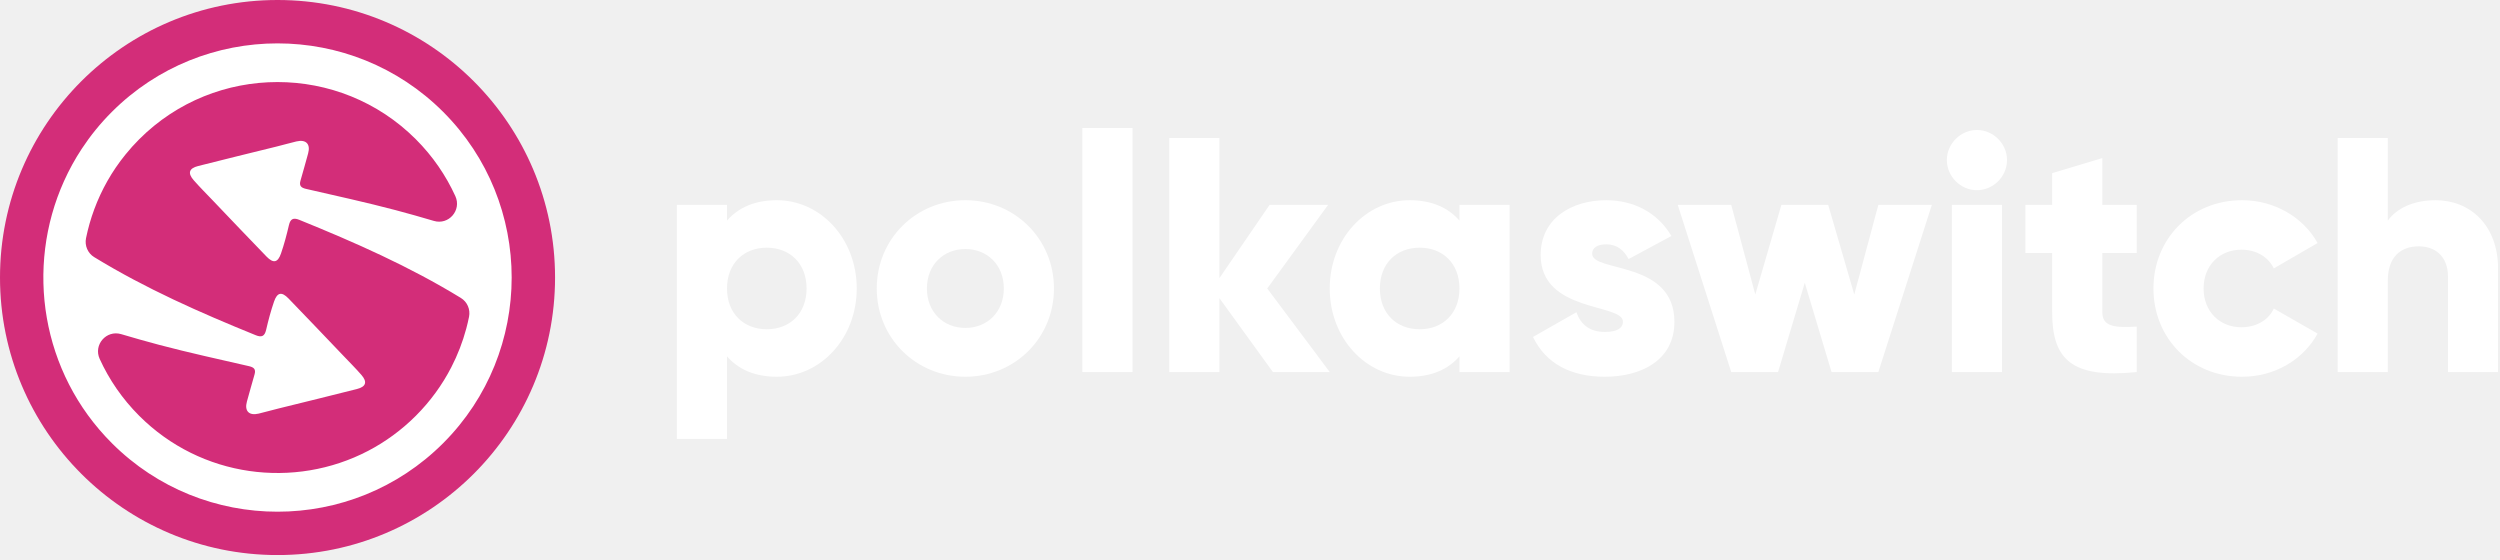
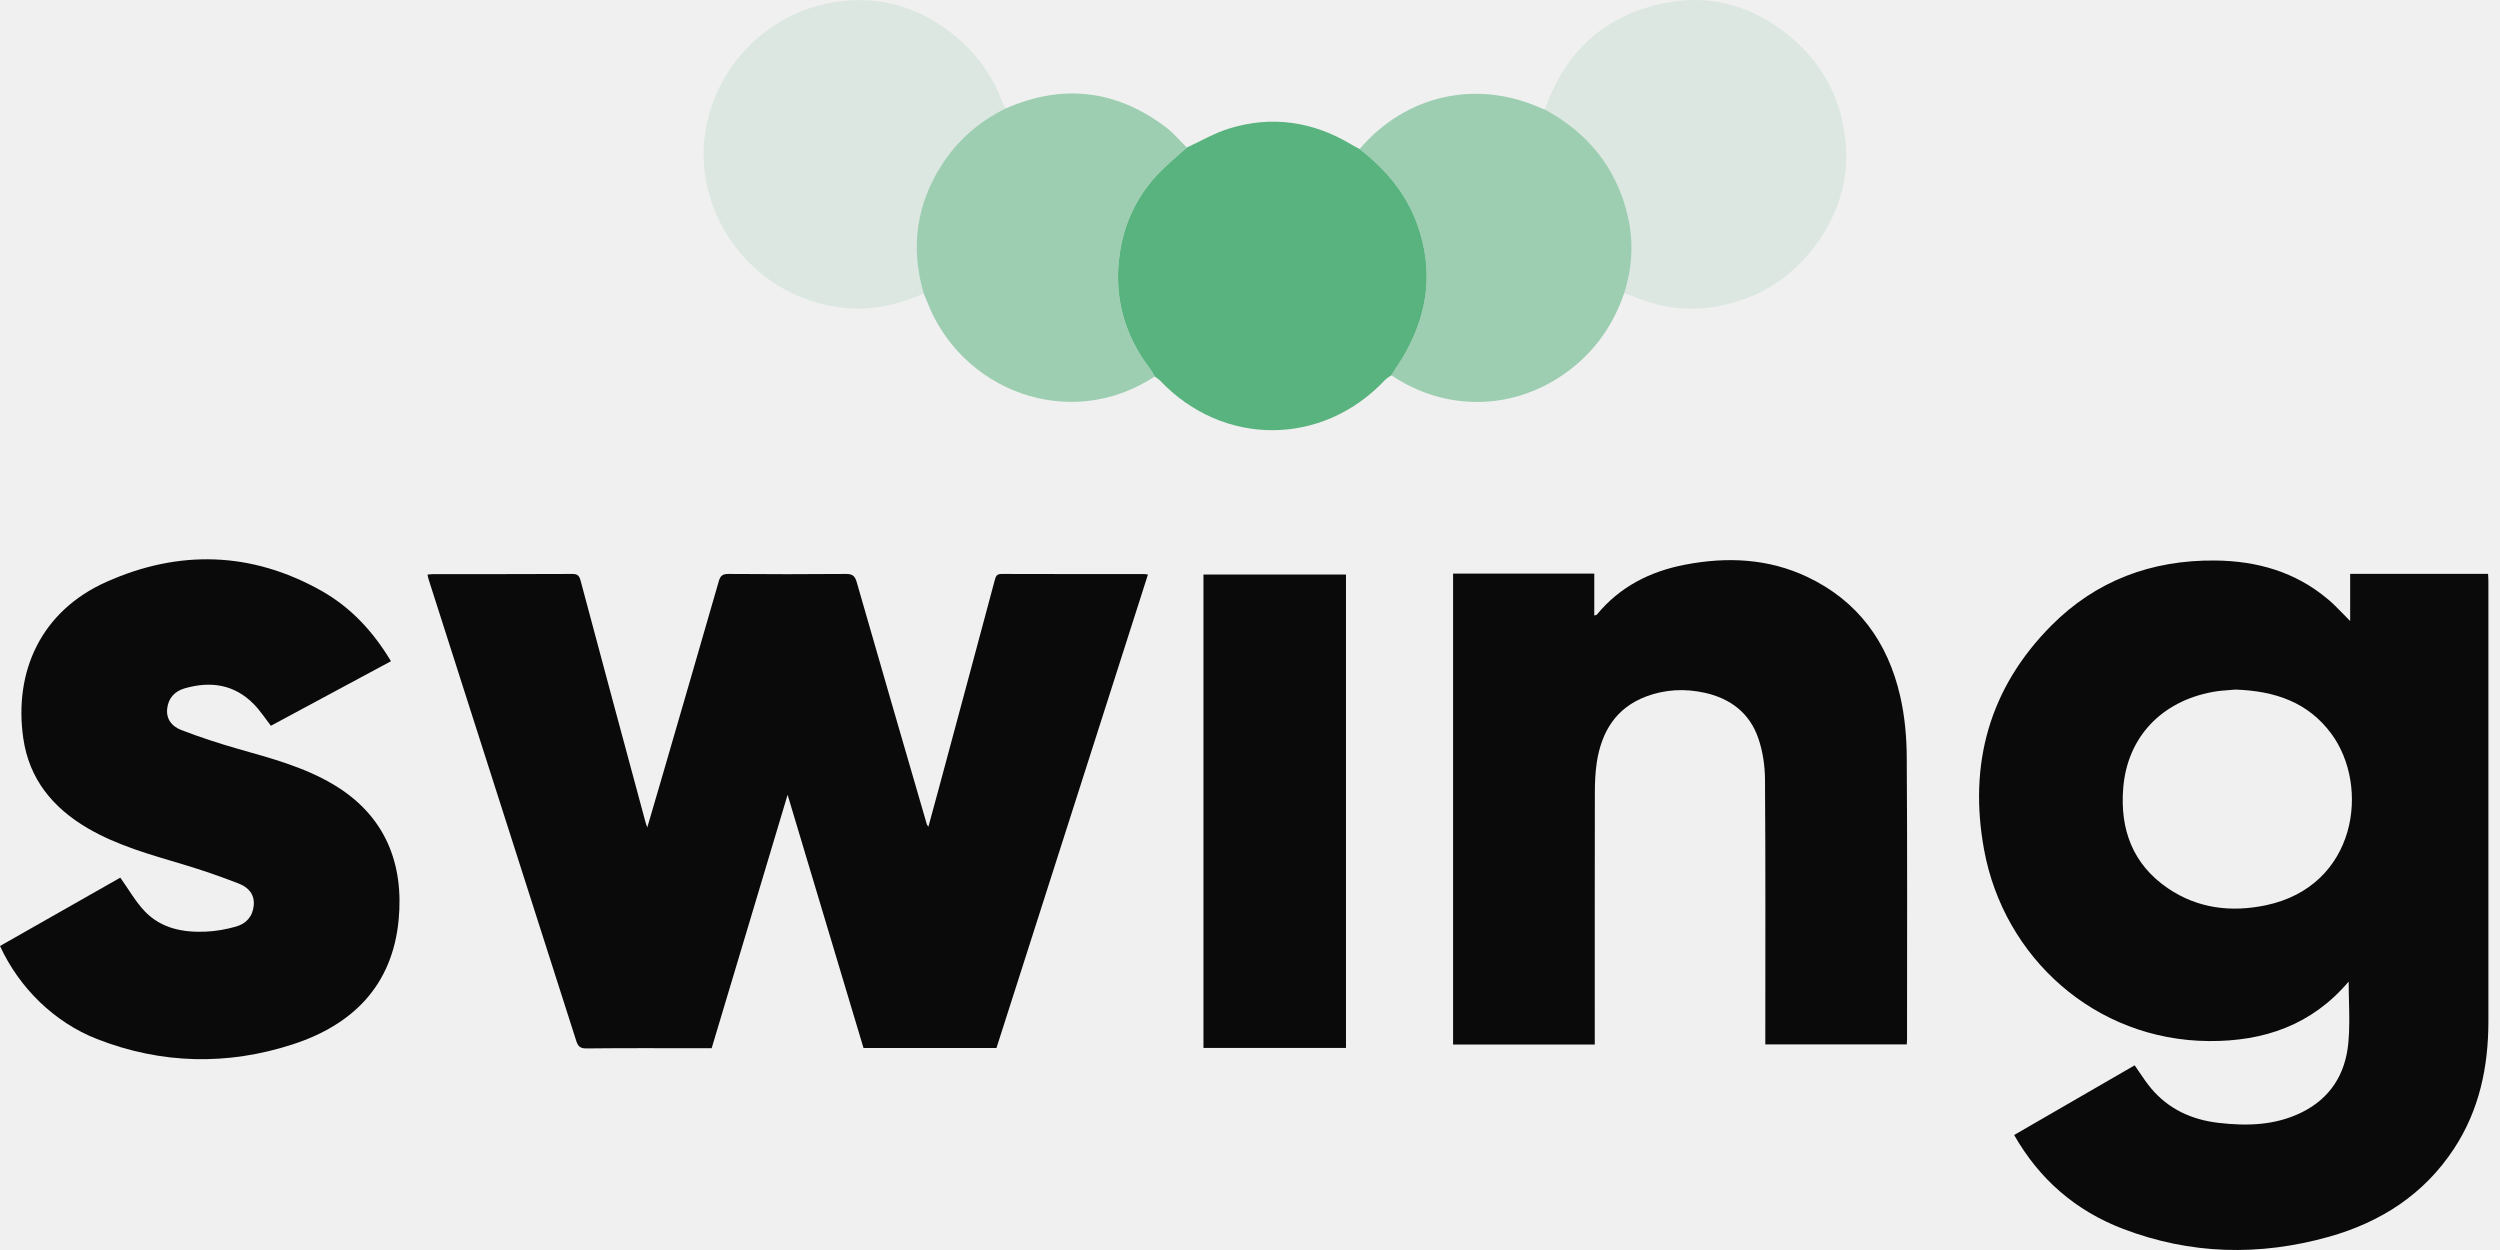
- <svg xmlns="http://www.w3.org/2000/svg" xmlns:xlink="http://www.w3.org/1999/xlink" width="344px" height="77px" viewBox="0 0 344 77">
-   <defs>
-     <polygon id="path-1" points="0 76.376 343.744 76.376 343.744 0.001 0 0.001" />
-   </defs>
-   <g id="Matcha-Clone" stroke="none" stroke-width="1" fill="none" fill-rule="evenodd">
-     <g id="Bitmodern_App_Epxloration_03-Copy-9" transform="translate(-634, -1606)">
-       <g id="Group-17" transform="translate(634, 1606)">
-         <path d="M110.985,39.694 C110.985,36.243 108.685,34.081 105.51,34.081 C102.336,34.081 100.036,36.243 100.036,39.694 C100.036,43.144 102.336,45.306 105.51,45.306 C108.685,45.306 110.985,43.144 110.985,39.694 M117.886,39.694 C117.886,46.548 112.917,51.84 106.89,51.84 C103.808,51.84 101.554,50.781 100.036,49.033 L100.036,60.396 L93.135,60.396 L93.135,28.192 L100.036,28.192 L100.036,30.354 C101.554,28.606 103.808,27.548 106.89,27.548 C112.917,27.548 117.886,32.839 117.886,39.694" id="Fill-1" fill="#FFFFFF" />
-         <path d="M138.125,39.694 C138.125,36.427 135.825,34.265 132.833,34.265 C129.844,34.265 127.543,36.427 127.543,39.694 C127.543,42.96 129.844,45.123 132.833,45.123 C135.825,45.123 138.125,42.96 138.125,39.694 M120.642,39.694 C120.642,32.839 126.07,27.548 132.833,27.548 C139.596,27.548 145.024,32.839 145.024,39.694 C145.024,46.548 139.596,51.84 132.833,51.84 C126.07,51.84 120.642,46.548 120.642,39.694" id="Fill-3" fill="#FFFFFF" />
-         <mask id="mask-2" fill="white">
-           <use xlink:href="#path-1" />
-         </mask>
-         <g id="Clip-6" />
-         <polygon id="Fill-5" fill="#FFFFFF" mask="url(#mask-2)" points="148.932 51.194 155.833 51.194 155.833 17.61 148.932 17.61" />
-         <polygon id="Fill-7" fill="#FFFFFF" mask="url(#mask-2)" points="175.154 51.195 167.793 41.028 167.793 51.195 160.892 51.195 160.892 18.991 167.793 18.991 167.793 38.267 174.694 28.192 182.745 28.192 174.372 39.694 182.975 51.195" />
-         <path d="M200.821,39.694 C200.821,36.243 198.521,34.081 195.346,34.081 C192.172,34.081 189.872,36.243 189.872,39.694 C189.872,43.144 192.172,45.306 195.346,45.306 C198.521,45.306 200.821,43.144 200.821,39.694 L200.821,39.694 Z M207.722,28.192 L207.722,51.195 L200.821,51.195 L200.821,49.033 C199.303,50.781 197.049,51.84 193.967,51.84 C187.94,51.84 182.971,46.548 182.971,39.694 C182.971,32.839 187.94,27.548 193.967,27.548 C197.049,27.548 199.303,28.606 200.821,30.354 L200.821,28.192 L207.722,28.192 Z" id="Fill-8" fill="#FFFFFF" mask="url(#mask-2)" />
-         <path d="M230.399,44.294 C230.399,49.584 225.798,51.84 220.83,51.84 C216.23,51.84 212.733,50.09 210.939,46.364 L216.92,42.959 C217.518,44.709 218.806,45.675 220.83,45.675 C222.486,45.675 223.314,45.169 223.314,44.248 C223.314,41.718 211.997,43.053 211.997,35.093 C211.997,30.078 216.23,27.549 221.014,27.549 C224.74,27.549 228.053,29.204 229.985,32.471 L224.096,35.645 C223.452,34.449 222.532,33.62 221.014,33.62 C219.818,33.62 219.082,34.081 219.082,34.908 C219.082,37.532 230.399,35.782 230.399,44.294" id="Fill-9" fill="#FFFFFF" mask="url(#mask-2)" />
-         <polygon id="Fill-10" fill="#FFFFFF" mask="url(#mask-2)" points="265.821 28.192 258.46 51.195 252.02 51.195 248.339 38.912 244.659 51.195 238.218 51.195 230.857 28.192 238.218 28.192 241.53 40.522 245.119 28.192 251.56 28.192 255.148 40.522 258.46 28.192" />
-         <path d="M268.577,51.194 L275.478,51.194 L275.478,28.192 L268.577,28.192 L268.577,51.194 Z M267.887,22.027 C267.887,19.773 269.773,17.887 272.027,17.887 C274.281,17.887 276.167,19.773 276.167,22.027 C276.167,24.282 274.281,26.169 272.027,26.169 C269.773,26.169 267.887,24.282 267.887,22.027 L267.887,22.027 Z" id="Fill-11" fill="#FFFFFF" mask="url(#mask-2)" />
-         <path d="M289.278,34.817 L289.278,42.96 C289.278,44.938 290.98,45.123 294.016,44.938 L294.016,51.195 C284.999,52.115 282.377,49.401 282.377,42.96 L282.377,34.817 L278.696,34.817 L278.696,28.192 L282.377,28.192 L282.377,23.822 L289.278,21.752 L289.278,28.192 L294.016,28.192 L294.016,34.817 L289.278,34.817 Z" id="Fill-12" fill="#FFFFFF" mask="url(#mask-2)" />
-         <path d="M296.314,39.694 C296.314,32.839 301.512,27.548 308.505,27.548 C312.968,27.548 316.924,29.894 318.902,33.437 L312.876,36.933 C312.094,35.323 310.438,34.357 308.413,34.357 C305.423,34.357 303.215,36.519 303.215,39.694 C303.215,42.868 305.423,45.03 308.413,45.03 C310.438,45.03 312.14,44.064 312.876,42.454 L318.902,45.904 C316.924,49.493 313.014,51.84 308.505,51.84 C301.512,51.84 296.314,46.548 296.314,39.694" id="Fill-13" fill="#FFFFFF" mask="url(#mask-2)" />
-         <path d="M343.744,37.071 L343.744,51.195 L336.843,51.195 L336.843,38.084 C336.843,35.231 335.049,33.897 332.841,33.897 C330.31,33.897 328.561,35.369 328.561,38.635 L328.561,51.195 L321.661,51.195 L321.661,18.991 L328.561,18.991 L328.561,30.354 C329.804,28.652 332.104,27.549 335.14,27.549 C339.787,27.549 343.744,30.861 343.744,37.071" id="Fill-14" fill="#FFFFFF" mask="url(#mask-2)" />
-         <path d="M0,38.188 C0,59.279 17.098,76.376 38.188,76.376 C59.279,76.376 76.376,59.279 76.376,38.188 C76.376,17.097 59.279,-1.42108547e-14 38.188,-1.42108547e-14 C17.098,-1.42108547e-14 0,17.097 0,38.188" id="Fill-15" fill="#D32D79" mask="url(#mask-2)" />
-         <path d="M62.657,26.99 C63.54,28.927 61.744,31.002 59.703,30.398 C57.95,29.881 56.193,29.378 54.426,28.912 C50.349,27.837 46.221,26.934 42.104,25.989 C41.409,25.83 41.142,25.55 41.352,24.838 C41.719,23.602 42.048,22.354 42.397,21.113 C42.757,19.822 42.108,19.146 40.783,19.462 C39.868,19.681 38.962,19.941 38.047,20.168 C34.449,21.059 30.851,21.928 27.266,22.844 C26.001,23.163 25.802,23.826 26.647,24.791 C27.472,25.736 28.365,26.622 29.23,27.53 C31.713,30.127 34.179,32.736 36.682,35.312 C37.615,36.267 38.223,36.147 38.659,34.896 C39.102,33.618 39.451,32.297 39.758,30.975 C39.964,30.08 40.397,29.93 41.189,30.253 C48.824,33.351 56.35,36.674 63.393,40.984 C63.399,40.987 63.404,40.99 63.409,40.994 C64.296,41.532 64.746,42.574 64.54,43.591 C64.429,44.139 64.301,44.685 64.155,45.227 C63.663,47.052 62.977,48.836 62.095,50.543 C60.857,52.946 59.229,55.203 57.216,57.217 C55.235,59.197 53.015,60.804 50.652,62.04 C40.507,67.335 27.669,65.727 19.158,57.217 C16.825,54.884 15.011,52.225 13.716,49.386 C12.832,47.45 14.628,45.374 16.67,45.977 C18.423,46.495 20.18,46.998 21.948,47.465 C26.025,48.54 30.152,49.441 34.269,50.386 C34.965,50.547 35.231,50.826 35.022,51.535 C34.656,52.773 34.326,54.021 33.973,55.26 C33.614,56.554 34.266,57.23 35.587,56.914 C36.503,56.694 37.411,56.434 38.326,56.208 C41.921,55.316 45.519,54.447 49.107,53.532 C50.369,53.213 50.572,52.551 49.726,51.585 C48.901,50.639 48.009,49.755 47.144,48.843 C44.66,46.25 42.191,43.636 39.691,41.063 C38.76,40.105 38.15,40.228 37.714,41.479 C37.272,42.758 36.922,44.079 36.616,45.4 C36.409,46.296 35.977,46.446 35.185,46.123 C27.549,43.024 20.024,39.702 12.981,35.392 L12.966,35.384 C12.075,34.843 11.629,33.795 11.837,32.773 C12.112,31.424 12.49,30.093 12.974,28.789 C13.963,26.119 15.39,23.576 17.258,21.273 C17.847,20.544 18.479,19.839 19.158,19.159 C29.649,8.668 46.721,8.668 57.216,19.159 C59.549,21.492 61.362,24.151 62.657,26.99 M60.98,15.394 C48.412,2.827 27.962,2.827 15.394,15.394 C13.816,16.969 12.438,18.67 11.257,20.464 C10.315,21.892 9.499,23.383 8.81,24.914 C3.461,36.78 5.655,51.245 15.394,60.981 C27.962,73.553 48.412,73.553 60.98,60.981 C73.548,48.413 73.548,27.963 60.98,15.394" id="Fill-16" fill="#FFFFFF" mask="url(#mask-2)" />
-       </g>
-     </g>
-   </g>
+ <svg xmlns="http://www.w3.org/2000/svg" width="200" height="100" viewBox="0 0 200 100" fill="none">
+   <path fill-rule="evenodd" clip-rule="evenodd" d="M188.013 45.911V49.684C187.814 49.486 187.626 49.292 187.443 49.103C187.026 48.673 186.635 48.27 186.204 47.915C183.614 45.746 180.571 44.878 177.237 44.841C172.142 44.785 167.686 46.441 164.101 50.051C159.137 55.049 157.461 61.144 158.733 68.014C160.324 76.609 167.589 83.22 176.714 83.285C181.123 83.317 184.93 81.999 187.858 78.567C187.885 78.535 187.945 78.535 187.894 78.552C187.894 79.057 187.906 79.564 187.918 80.07C187.945 81.201 187.973 82.333 187.865 83.453C187.629 85.934 186.42 87.875 184.112 89.003C182.001 90.037 179.756 90.095 177.478 89.828C175.33 89.577 173.479 88.731 172.073 87.05C171.751 86.664 171.467 86.244 171.178 85.818C171.045 85.621 170.911 85.423 170.772 85.226C168.198 86.714 165.62 88.204 163.031 89.702C162.398 90.068 161.765 90.434 161.131 90.801C163.16 94.359 166.064 96.861 169.829 98.304C175.233 100.373 180.751 100.502 186.299 98.946C190.453 97.778 193.914 95.56 196.321 91.893C198.35 88.801 199.07 85.343 199.072 81.704C199.077 69.962 199.075 58.223 199.072 46.48C199.072 46.342 199.063 46.202 199.055 46.066C199.051 46.014 199.048 45.962 199.045 45.911H188.013ZM178.347 55.205C178.518 55.192 178.676 55.18 178.818 55.166C182.013 55.273 184.645 56.182 186.503 58.692C189.631 62.926 188.539 70.891 181.277 72.419C178.509 73 175.831 72.689 173.445 71.071C170.614 69.153 169.588 66.343 169.858 63.038C170.191 58.943 172.942 56.102 177.02 55.355C177.478 55.27 177.945 55.235 178.347 55.205Z" fill="#0A0A0A" />
+   <path d="M74.272 66.132C74.561 65.069 74.838 64.07 75.106 63.07C76.601 57.513 78.102 51.955 79.586 46.393C79.671 46.072 79.758 45.916 80.128 45.916C83.937 45.929 87.743 45.924 91.552 45.926C91.629 45.926 91.707 45.946 91.836 45.963C87.789 58.607 83.752 71.225 79.717 83.84C76.156 83.84 72.635 83.84 69.081 83.84C67.07 77.135 65.064 70.434 63.008 63.583C60.961 70.417 58.954 77.111 56.933 83.857C56.617 83.857 56.296 83.857 55.975 83.857C52.956 83.857 49.938 83.84 46.92 83.874C46.409 83.879 46.239 83.704 46.096 83.256C42.168 70.957 38.228 58.661 34.293 46.364C34.256 46.25 34.239 46.13 34.2 45.968C34.361 45.953 34.509 45.929 34.657 45.929C38.364 45.926 42.071 45.936 45.777 45.916C46.21 45.914 46.341 46.055 46.451 46.464C48.17 52.921 49.914 59.371 51.653 65.821C51.672 65.889 51.699 65.957 51.782 66.195C52.176 64.853 52.524 63.673 52.867 62.491C54.416 57.16 55.97 51.829 57.505 46.493C57.633 46.043 57.826 45.911 58.293 45.916C61.41 45.941 64.531 45.941 67.651 45.916C68.152 45.911 68.383 46.036 68.529 46.544C70.387 53.023 72.272 59.492 74.152 65.964C74.162 65.993 74.191 66.018 74.272 66.132Z" fill="#0A0A0A" />
+   <path d="M127.583 83.565C123.777 83.565 120.036 83.565 116.247 83.565C116.247 71.025 116.247 58.468 116.247 45.887C120 45.887 123.74 45.887 127.542 45.887C127.542 46.986 127.542 48.091 127.542 49.239C127.658 49.202 127.724 49.202 127.748 49.17C129.59 46.928 132.022 45.707 134.816 45.172C138.163 44.532 141.456 44.673 144.591 46.157C148.657 48.086 151.029 51.389 152.014 55.688C152.371 57.25 152.527 58.887 152.539 60.489C152.592 68.041 152.563 75.593 152.563 83.147C152.563 83.269 152.553 83.388 152.544 83.553C148.784 83.553 145.033 83.553 141.225 83.553C141.225 83.329 141.225 83.113 141.225 82.896C141.225 76.052 141.249 69.209 141.2 62.367C141.193 61.256 141.023 60.096 140.66 59.05C139.97 57.053 138.45 55.883 136.385 55.423C134.785 55.068 133.201 55.149 131.674 55.725C129.273 56.635 128.125 58.539 127.746 60.969C127.62 61.783 127.59 62.62 127.588 63.447C127.576 69.907 127.581 76.364 127.581 82.823C127.583 83.062 127.583 83.3 127.583 83.565Z" fill="#0A0A0A" />
+   <path d="M31.277 52.897C28.035 54.64 24.846 56.355 21.672 58.062C21.213 57.471 20.819 56.858 20.318 56.345C18.761 54.75 16.859 54.47 14.79 55.063C13.994 55.292 13.469 55.83 13.374 56.695C13.279 57.559 13.792 58.13 14.486 58.395C15.981 58.972 17.514 59.473 19.055 59.913C21.67 60.66 24.299 61.35 26.666 62.756C30.861 65.249 32.318 69.133 31.89 73.601C31.386 78.864 28.2 81.994 23.419 83.548C18.19 85.248 12.917 85.139 7.756 83.12C4.375 81.797 1.552 79.059 0 75.68C3.249 73.834 6.501 71.986 9.624 70.211C10.29 71.142 10.842 72.137 11.606 72.93C12.91 74.279 14.653 74.61 16.458 74.532C17.273 74.498 18.102 74.348 18.888 74.124C19.695 73.893 20.221 73.319 20.301 72.421C20.379 71.524 19.843 70.979 19.128 70.697C17.672 70.126 16.188 69.615 14.687 69.165C12.066 68.377 9.422 67.662 7.031 66.266C4.229 64.631 2.33 62.328 1.861 59.054C1.099 53.743 3.264 48.898 8.503 46.556C14.296 43.963 20.104 44.112 25.705 47.259C28.062 48.587 29.854 50.518 31.277 52.897Z" fill="#0A0A0A" />
+   <path d="M111.307 30.023C111.135 30.149 110.938 30.254 110.794 30.407C105.784 35.736 97.834 35.755 92.804 30.446C92.685 30.319 92.524 30.229 92.381 30.122C92.269 29.933 92.174 29.731 92.043 29.558C89.939 26.812 89.083 23.731 89.579 20.302C89.924 17.904 90.912 15.783 92.561 14.007C93.295 13.217 94.147 12.533 94.944 11.801C96.078 11.283 97.172 10.634 98.354 10.274C101.764 9.233 105.023 9.719 108.082 11.543C108.306 11.677 108.54 11.796 108.768 11.923C110.845 13.543 112.502 15.469 113.399 17.998C114.637 21.483 114.282 24.818 112.538 28.033C112.168 28.717 111.721 29.361 111.307 30.023Z" fill="#59B37E" />
+   <path d="M107.679 83.833C103.86 83.833 100.081 83.833 96.277 83.833C96.277 71.208 96.277 58.605 96.277 45.962C100.069 45.962 103.86 45.962 107.679 45.962C107.679 58.578 107.679 71.181 107.679 83.833Z" fill="#0A0A0A" />
+   <path opacity="0.142" d="M123.592 8.764C125.221 4.07 128.471 1.134 133.337 0.215C137.085 -0.495 140.459 0.582 143.365 3.063C145.466 4.855 146.831 7.112 147.407 9.8C148.181 13.402 147.412 16.709 145.216 19.652C143.204 22.347 140.502 23.986 137.187 24.541C134.879 24.927 132.642 24.57 130.494 23.646C130.314 23.568 130.115 23.536 129.925 23.483C130.575 21.442 130.708 19.37 130.222 17.281C129.322 13.426 127.043 10.636 123.592 8.764Z" fill="#59B37E" />
+   <path opacity="0.142" d="M73.894 23.485C72.173 24.232 70.392 24.725 68.502 24.686C62.605 24.567 57.621 20.292 56.502 14.571C55.209 7.966 59.854 1.331 66.639 0.19C70.453 -0.449 73.836 0.626 76.747 3.17C78.348 4.568 79.501 6.273 80.23 8.27C80.284 8.416 80.391 8.54 80.471 8.674C78.355 9.705 76.631 11.193 75.356 13.171C73.287 16.376 72.832 19.827 73.894 23.485Z" fill="#59B37E" />
+   <path opacity="0.55" d="M123.592 8.764C127.043 10.636 129.322 13.426 130.222 17.281C130.711 19.372 130.575 21.442 129.925 23.483C129.074 25.954 127.649 28.016 125.562 29.607C121.308 32.851 115.756 33.012 111.307 30.023C111.718 29.361 112.168 28.717 112.538 28.033C114.282 24.818 114.637 21.483 113.399 17.998C112.502 15.469 110.843 13.543 108.768 11.923C112.47 7.574 118.164 6.312 123.368 8.688C123.439 8.72 123.517 8.737 123.592 8.764Z" fill="#59B37E" />
+   <path opacity="0.55" d="M73.894 23.485C72.832 19.827 73.289 16.378 75.354 13.17C76.628 11.193 78.353 9.705 80.468 8.673C85.021 6.677 89.294 7.183 93.256 10.167C93.877 10.634 94.382 11.254 94.942 11.801C94.144 12.533 93.293 13.217 92.558 14.007C90.909 15.783 89.924 17.906 89.577 20.301C89.081 23.731 89.937 26.812 92.04 29.558C92.174 29.731 92.267 29.935 92.378 30.122C85.534 34.614 76.832 31.238 74.13 24.035C74.062 23.847 73.975 23.667 73.894 23.485Z" fill="#59B37E" />
</svg>
